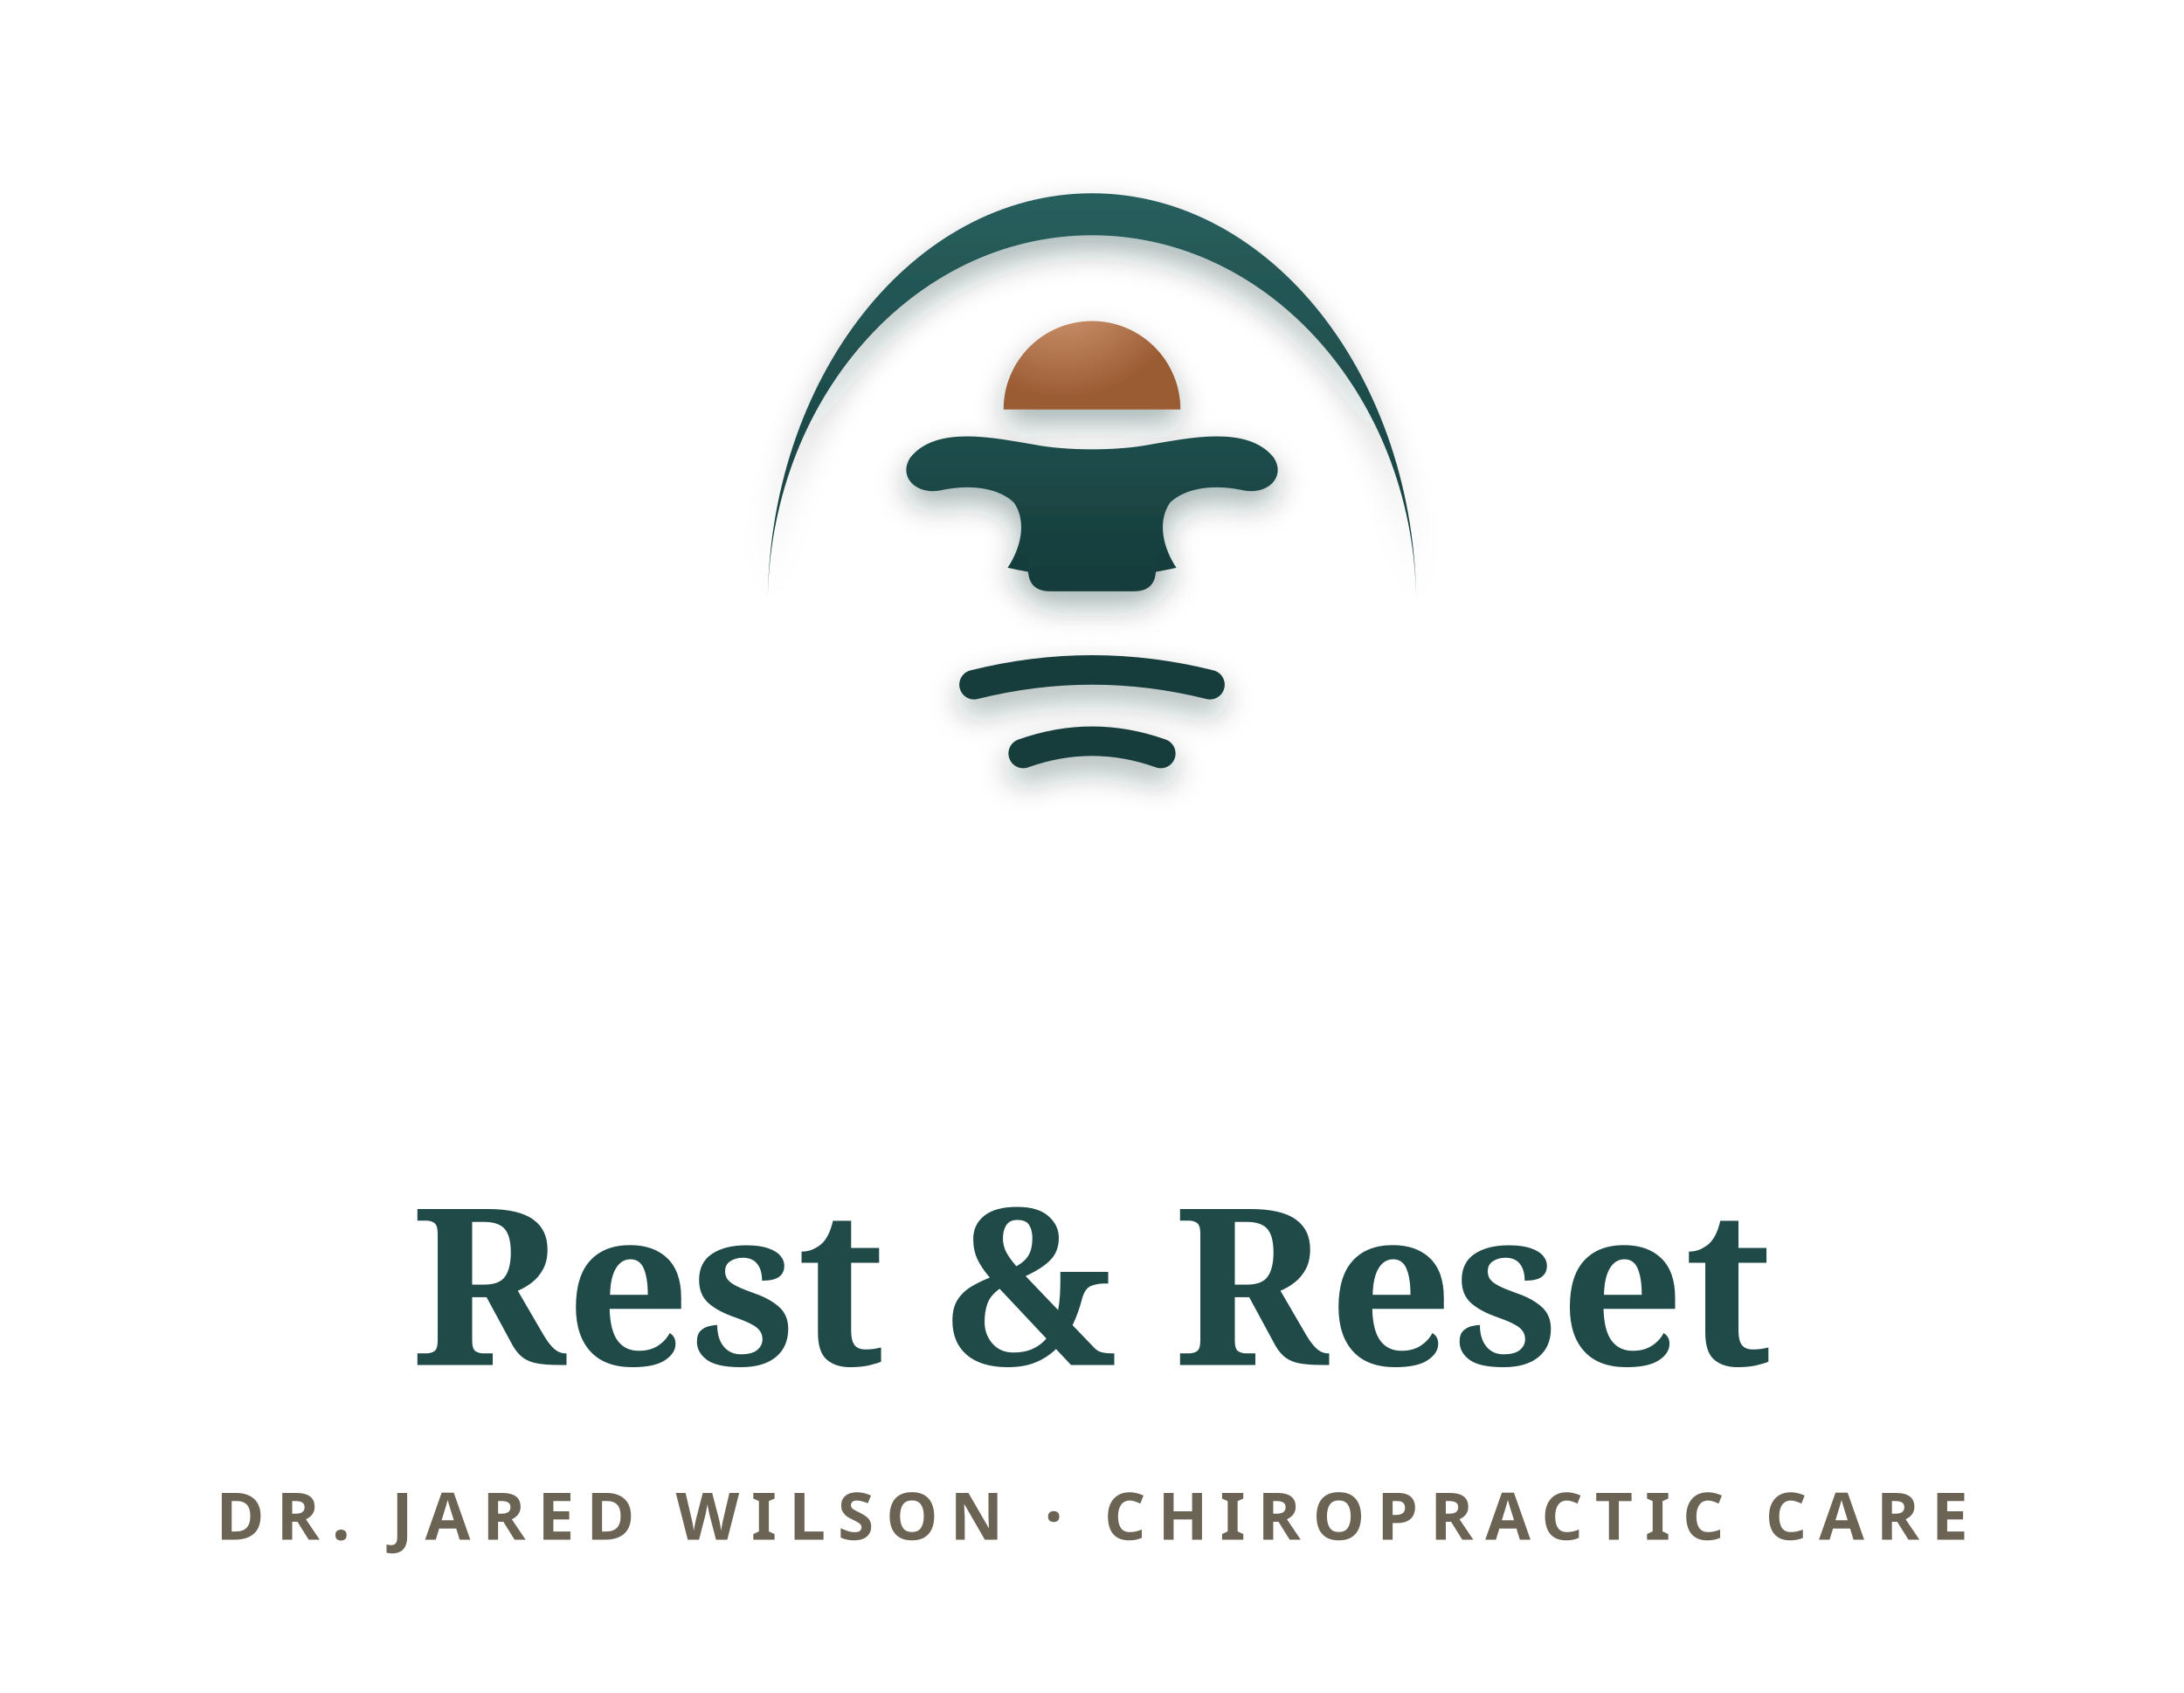
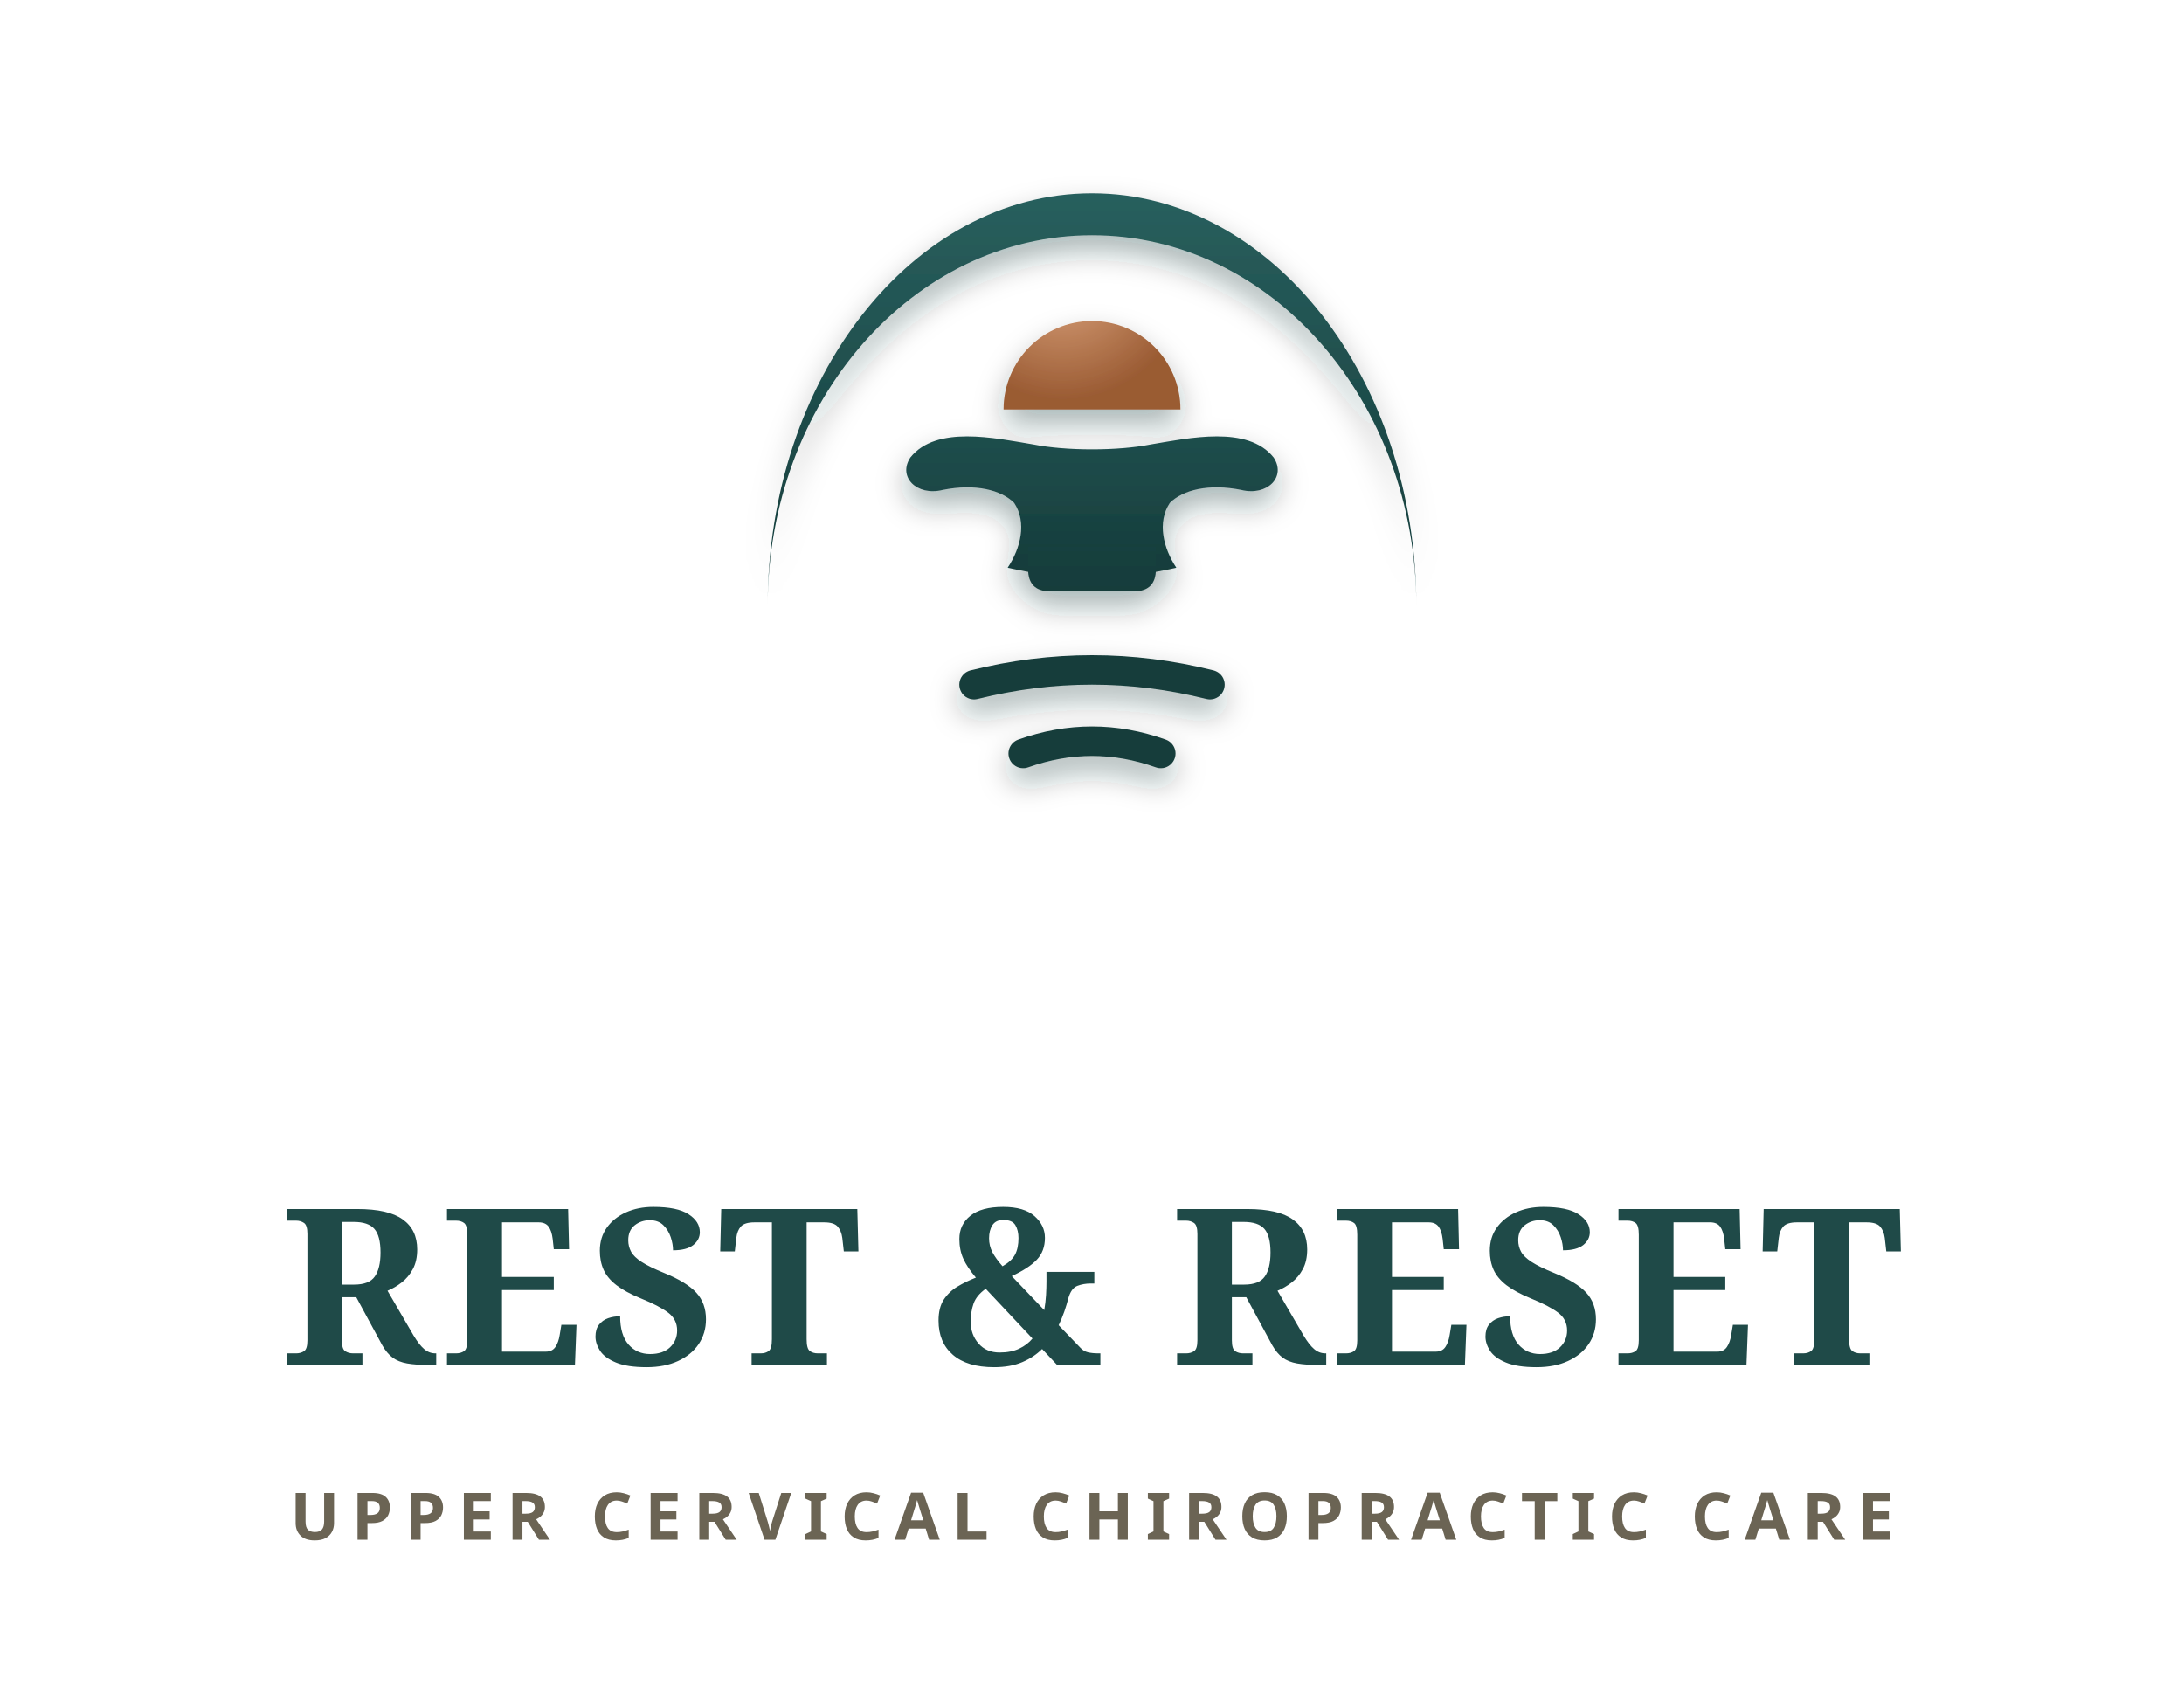
<svg xmlns="http://www.w3.org/2000/svg" viewBox="0 0 400 310">
  <g transform="translate(110 -6) scale(0.9)">
    <defs>
      <linearGradient id="t92" gradientUnits="userSpaceOnUse" x1="100" y1="40" x2="100" y2="180">
        <stop offset="0" stop-color="#2F6B69" />
        <stop offset="1" stop-color="#0E2F2E" />
      </linearGradient>
      <radialGradient id="c92" gradientUnits="userSpaceOnUse" cx="94" cy="84" r="26">
        <stop offset="0" stop-color="#E0A882" />
        <stop offset="1" stop-color="#9A5B33" />
      </radialGradient>
      <filter id="s92" x="-20%" y="-20%" width="140%" height="140%">
        <feDropShadow dx="0" dy="3" stdDeviation="3" flood-color="#0E2F2E" flood-opacity="0.35" />
      </filter>
    </defs>
    <g fill="url(#t92)" color="#163C3A" filter="url(#s92)">
      <g transform="translate(0,-22)">
        <path d="M34,152 A66,84 0 0 1 166,152 A62.1,71 0 0 0 34,152 Z" />
        <path fill="url(#c92)" d="M82,112 A18,18 0 0 1 118,112 Z" />
        <g transform="translate(100,131) scale(0.66) translate(-100,-128)">
          <path d="M44,114 C52,104 70,108 82,110 C92,112 108,112 118,110 C130,108 148,104 156,114 C160,120 154,126 146,124 C136,122 128,124 124,128 C120,134 122,142 126,148 Q100,154 74,148 C78,142 80,134 76,128 C72,124 64,122 54,124 C46,126 40,120 44,114 Z" />
        </g>
        <path d="M87,140 H113 V144.5 Q113,149 108.5,149 H91.5 Q87,149 87,144.5 Z" />
        <path d="M76,168 Q100,162 124,168 L124,168" fill="none" stroke="currentColor" stroke-width="6" stroke-linecap="round" />
        <path d="M86,182 Q100,177 114,182" fill="none" stroke="currentColor" stroke-width="6" stroke-linecap="round" />
      </g>
    </g>
  </g>
-   <text x="200" y="250" text-anchor="middle" font-family="Lora, Georgia, serif" font-weight="600" font-size="40" fill="#1F4A48">Rest &amp; Reset</text>
-   <text x="200" y="282" text-anchor="middle" font-family="Archivo, sans-serif" font-weight="600" font-size="12" letter-spacing="2.2" fill="#6B6454">DR. JARED WILSON · CHIROPRACTIC CARE</text>
+   <text x="200" y="250" text-anchor="middle" font-family="Lora, Georgia, serif" font-weight="600" font-size="40" letter-spacing="1" fill="#1F4A48">REST &amp; RESET</text>
+   <text x="200" y="282" text-anchor="middle" font-family="Archivo, sans-serif" font-weight="600" font-size="12" letter-spacing="2.2" fill="#6B6454">UPPER CERVICAL CHIROPRACTIC CARE</text>
</svg>
